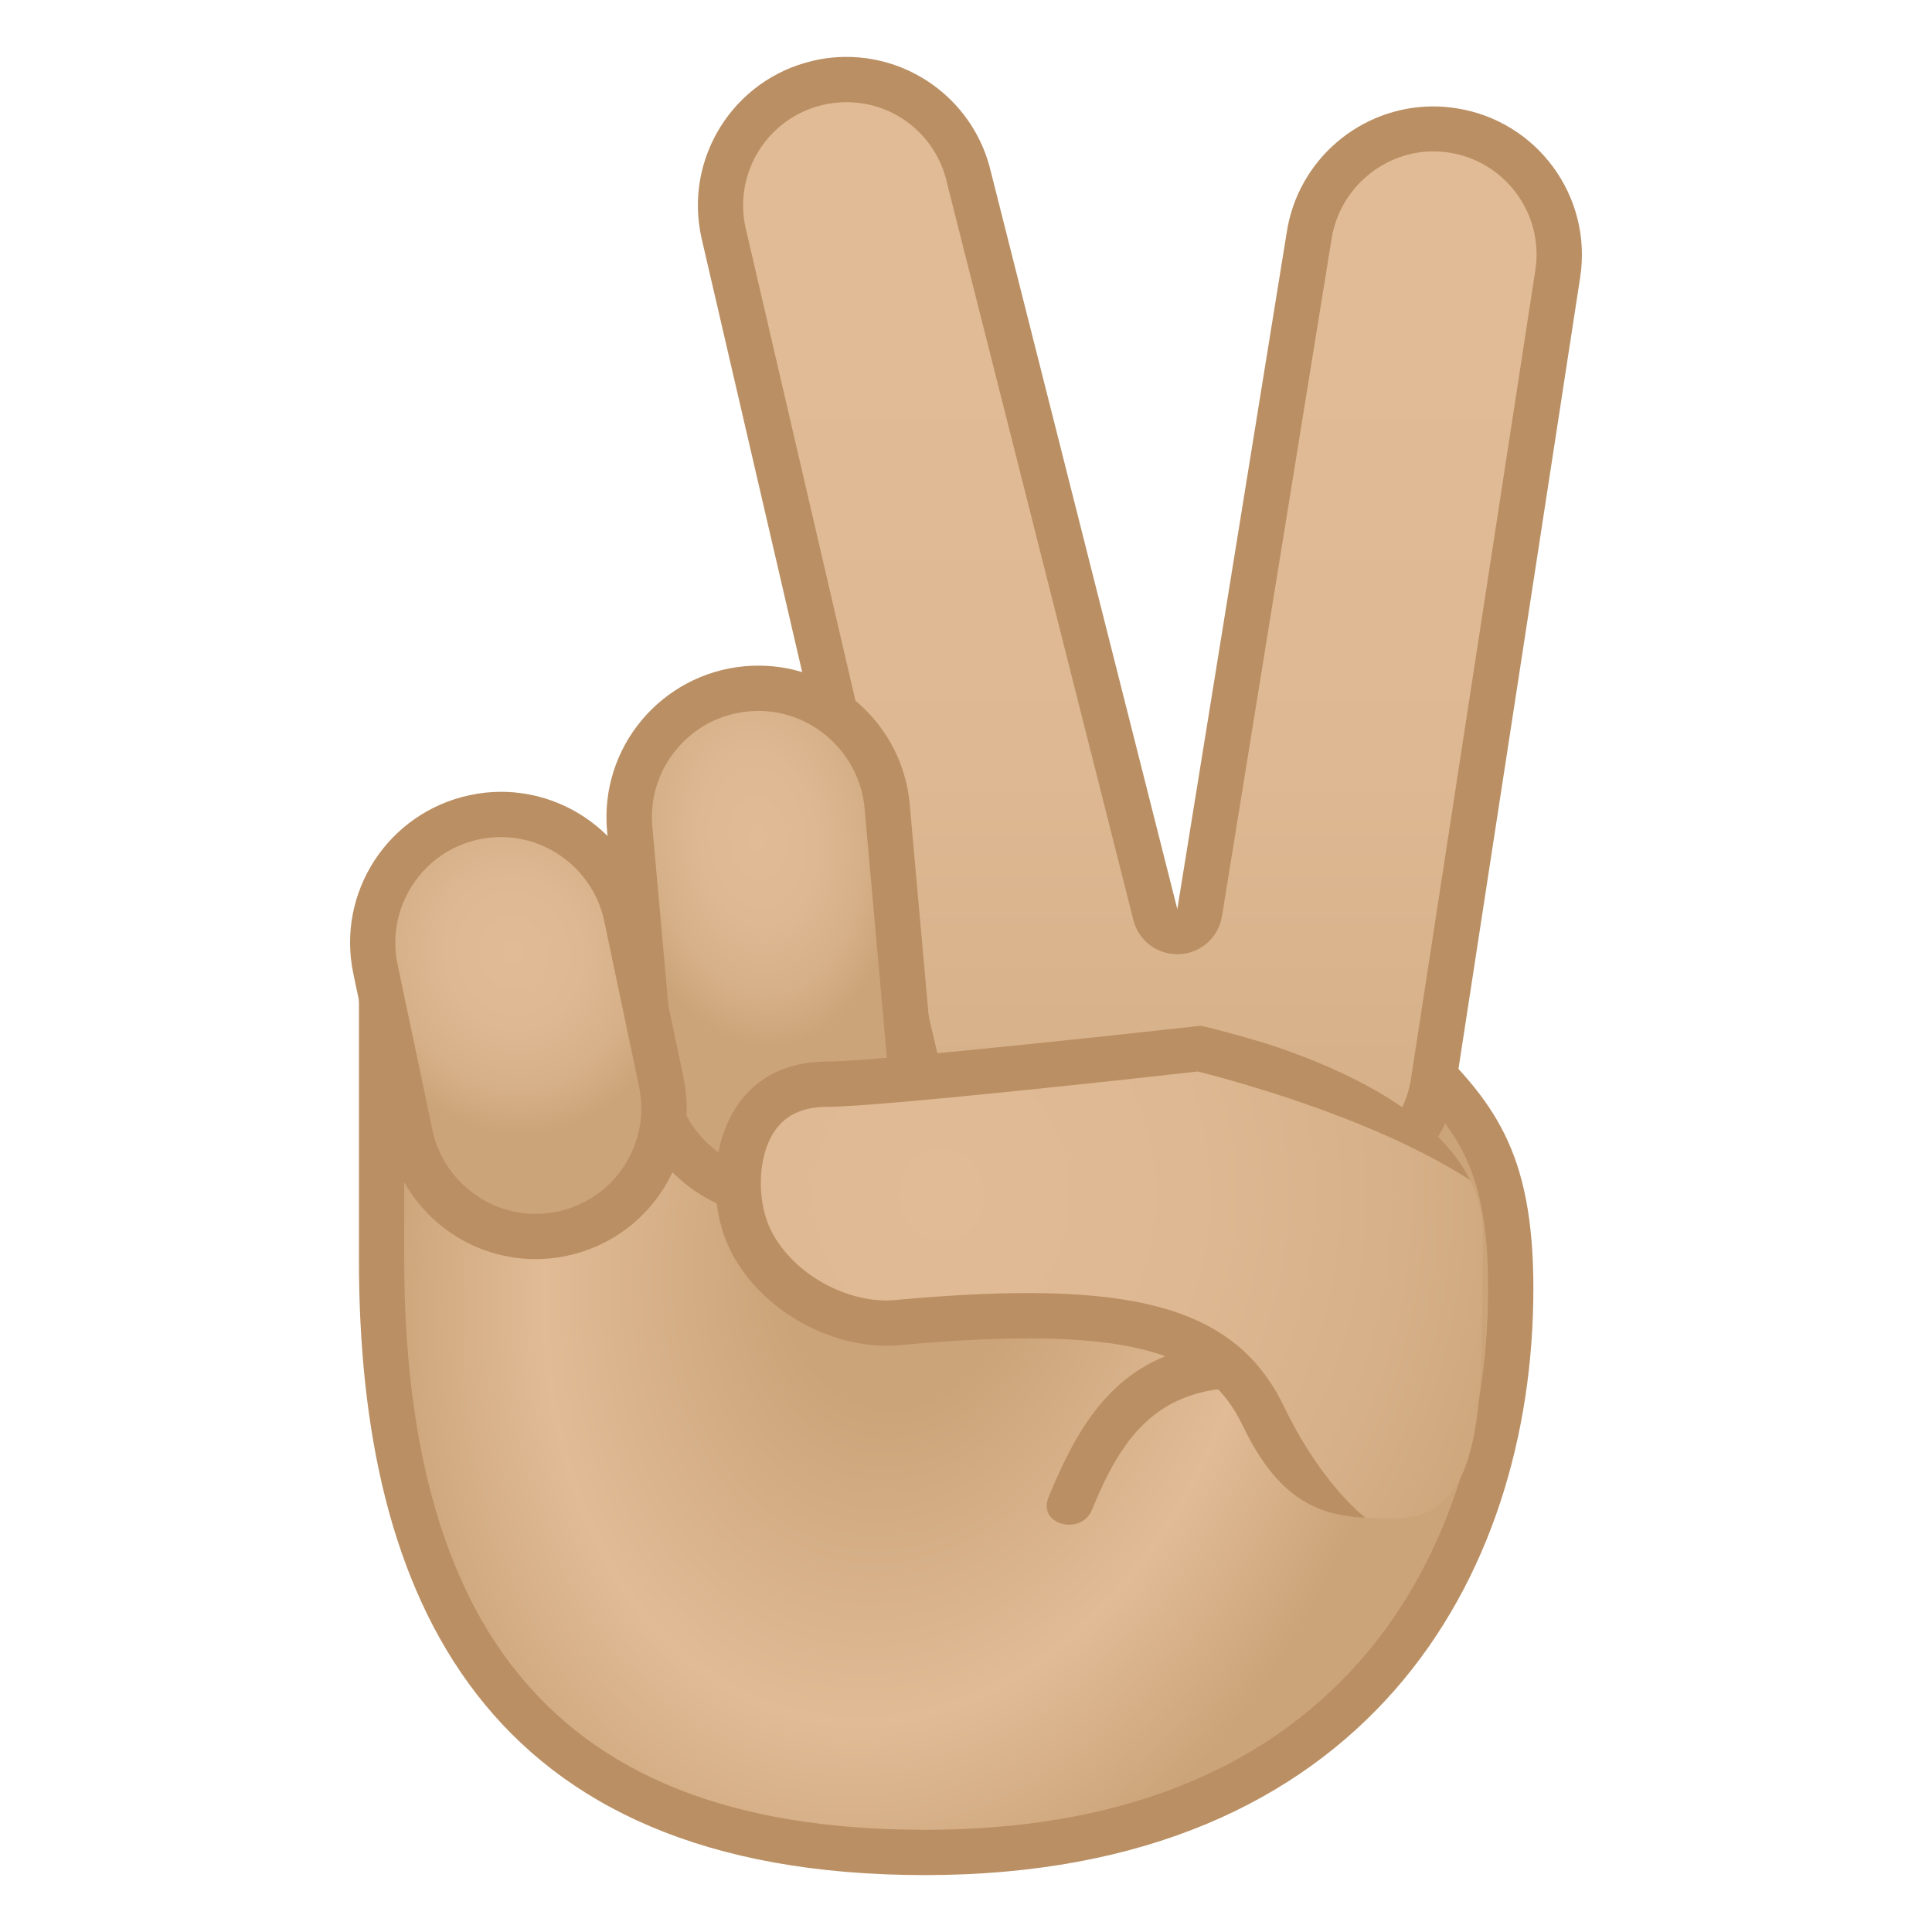
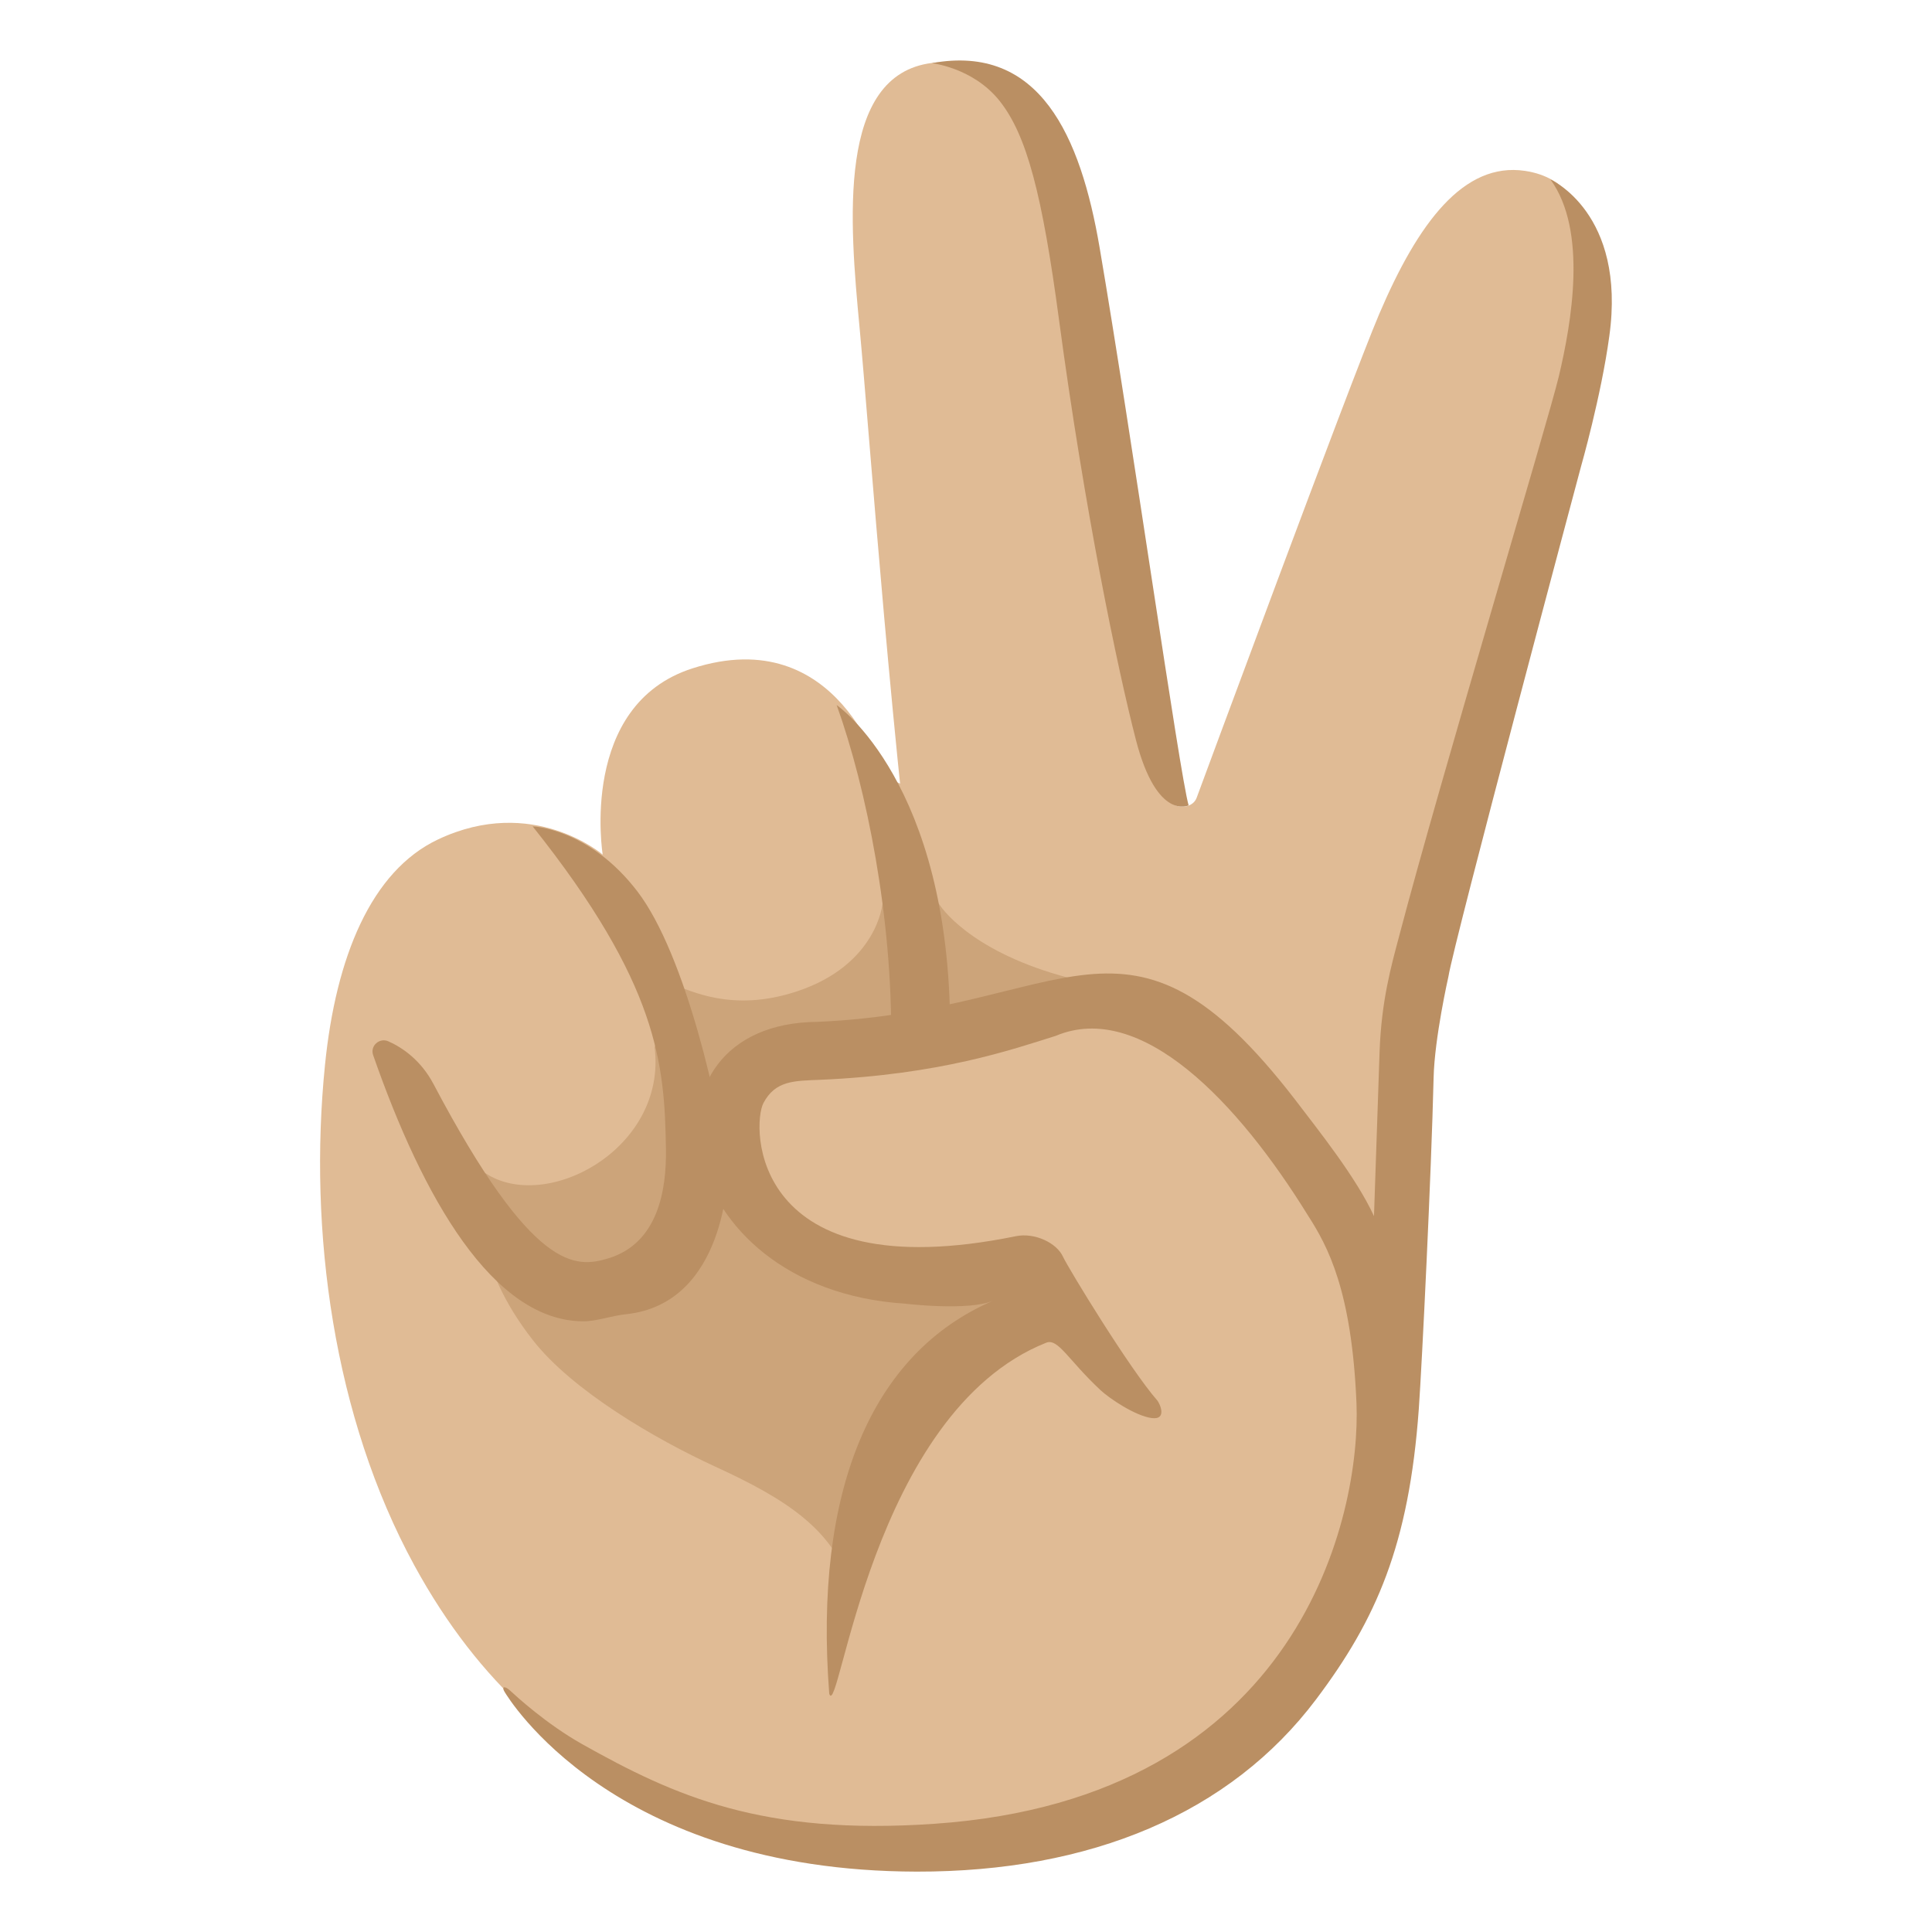
- <svg xmlns="http://www.w3.org/2000/svg" xmlns:xlink="http://www.w3.org/1999/xlink" enable-background="new 0 0 128 128" viewBox="0 0 128 128">
-   <radialGradient id="g" cx="38.607" cy="81.51" r="35.58" gradientTransform="matrix(.9391 .2342 -.3058 1.3142 48.881 -34.651)" gradientUnits="userSpaceOnUse">
-     <stop stop-color="#CCA47A" offset=".243" />
-     <stop stop-color="#E0BB95" offset=".688" />
-     <stop stop-color="#CCA47A" offset=".994" />
-   </radialGradient>
-   <path d="m61.29 122.73c-24.23 0-36.01-12.86-36.01-39.31v-22.28c0-0.76 0.05-1.25 0.11-1.55 0.7 0.44 1.95 1.56 2.91 2.42 3.31 2.96 7.84 7.02 13.07 7.02h0.11c0.18-0.01 18.49-1.38 33.41-1.38 15.2 0 17.85 1.41 18.3 1.84 4.41 4.21 6.9 7.03 6.9 15.89 0 18.05-10.19 37.35-38.8 37.35z" fill="url(#g)" />
-   <path d="m26.78 62.67c0.18 0.16 0.35 0.31 0.51 0.46 3.49 3.13 8.26 7.41 14.07 7.41 0.08 0 0.15 0 0.23-0.01 0.18-0.01 18.43-1.38 33.3-1.38 14.1 0 16.93 1.25 17.33 1.48 4.19 4.01 6.37 6.52 6.37 14.74 0 9.67-3 18.42-8.45 24.63-6.54 7.45-16.24 11.23-28.85 11.23-12.76 0-21.7-3.54-27.34-10.82-4.76-6.15-7.17-15.22-7.17-26.98v-20.76m-1.78-4.77c-0.79 0-1.22 0.9-1.22 3.24v22.28c0 22.44 8.29 40.81 37.51 40.81s40.3-19.71 40.3-38.86c0-9.2-2.66-12.47-7.36-16.97-1.8-1.72-9.95-2.25-19.34-2.25-15.16 0-33.53 1.39-33.53 1.39-7.41-0.01-13.78-9.64-16.36-9.64z" fill="#BA8F63" />
-   <linearGradient id="f" x1="75.52" x2="75.52" y1="23.222" y2="90.835" gradientUnits="userSpaceOnUse">
-     <stop stop-color="#E0BB95" offset="0" />
-     <stop stop-color="#DEB892" offset=".411" />
-     <stop stop-color="#D6B088" offset=".743" />
-     <stop stop-color="#CCA47A" offset="1" />
-   </linearGradient>
-   <path d="m87 78.81c-1 0-0.98-0.03-1.41-0.1-3.25-0.5-5.97-2.88-6.84-6.06-0.16-0.59-0.69-1.02-1.29-1.09-0.06-0.01-0.14-0.01-0.21-0.01-0.53 0-1.04 0.28-1.31 0.75-1.17 2.04-3.07 3.45-5.34 3.98-0.62 0.14-1.26 0.22-1.89 0.22-3.89 0-7.23-2.65-8.11-6.45l-12.65-54.56c-1.04-4.48 1.76-8.96 6.23-10 0.62-0.14 1.26-0.22 1.89-0.22 3.89 0 7.23 2.65 8.11 6.45l12.36 49.01c0.17 0.67 0.78 1.27 1.46 1.27h0.07c0.71 0 1.3-0.69 1.42-1.4l7.25-44.91c0.62-4.04 4.16-7.11 8.23-7.11 0.42 0 0.86 0.02 1.28 0.08 4.54 0.7 7.67 4.95 6.97 9.49l-8.11 53.59c-0.64 4.03-4.11 7.07-8.11 7.07z" fill="url(#f)" />
-   <path d="m56.08 6.77c3.19 0 5.92 2.18 6.65 5.29 0 0.02 0.01 0.04 0.01 0.06l12.35 48.84c0.34 1.34 1.54 2.26 2.91 2.26h0.13c1.42-0.06 2.6-1.11 2.83-2.52l7.26-44.87c0.51-3.3 3.41-5.8 6.74-5.8 0.35 0 0.7 0.03 1.05 0.08 3.72 0.57 6.29 4.07 5.71 7.79l-8.24 53.59c-0.51 3.3-3.41 5.8-6.74 5.8-0.35 0-0.7-0.03-1.05-0.08-2.67-0.41-4.85-2.36-5.55-4.97-0.32-1.17-1.31-2.04-2.51-2.19-0.13-0.02-0.26-0.02-0.38-0.02-1.06 0-2.06 0.57-2.6 1.51-0.96 1.67-2.51 2.83-4.37 3.26-0.51 0.12-1.03 0.18-1.55 0.18-3.19 0-5.92-2.18-6.65-5.29l-12.67-54.54c-0.85-3.67 1.44-7.35 5.11-8.2 0.52-0.12 1.04-0.18 1.56-0.18m0-3c-0.74 0-1.48 0.08-2.23 0.26-5.29 1.23-8.58 6.51-7.36 11.8l12.65 54.55c1.05 4.54 5.1 7.61 9.57 7.61 0.74 0 1.48-0.08 2.23-0.26 2.77-0.64 4.99-2.4 6.3-4.69 0.99 3.64 4.03 6.54 7.99 7.15 0.51 0.08 1.01 0.12 1.51 0.12 4.77 0 8.96-3.48 9.71-8.34l8.24-53.59c0.83-5.37-2.86-10.39-8.22-11.21-0.51-0.08-1.01-0.12-1.51-0.12-4.77 0-8.96 3.48-9.71 8.34l-7.25 44.84-12.35-48.84c-1.06-4.55-5.1-7.62-9.57-7.62z" fill="#BA8F63" />
-   <radialGradient id="e" cx="-154.89" cy="3.273" r="13.987" gradientTransform="matrix(.1042 .9917 -.6625 .0734 68.498 208.88)" gradientUnits="userSpaceOnUse">
-     <stop stop-color="#E0BB95" offset="0" />
-     <stop stop-color="#DEB892" offset=".409" />
-     <stop stop-color="#D6B088" offset=".739" />
-     <stop stop-color="#CCA47A" offset=".995" />
-   </radialGradient>
-   <path d="m51.71 79.16c-4.46 0-8.11-3.35-8.51-7.79l-1.47-16.44c-0.2-2.28 0.49-4.5 1.96-6.25s3.53-2.83 5.8-3.04c0.26-0.02 0.52-0.04 0.78-0.04 4.45 0 8.11 3.35 8.51 7.79l1.47 16.44c0.2 2.28-0.49 4.5-1.96 6.25s-3.53 2.83-5.8 3.04c-0.27 0.03-0.53 0.04-0.78 0.04z" fill="url(#e)" />
-   <path d="m50.26 47.1c3.61 0 6.69 2.82 7.02 6.43l1.47 16.44c0.17 1.88-0.4 3.71-1.61 5.15-1.21 1.45-2.91 2.34-4.79 2.5-0.21 0.02-0.43 0.03-0.64 0.03-3.67 0-6.69-2.76-7.02-6.43l-1.47-16.44c-0.17-1.88 0.4-3.71 1.61-5.15 1.21-1.45 2.91-2.34 4.79-2.5 0.21-0.02 0.42-0.03 0.64-0.03m-0.01-3c-0.3 0-0.6 0.01-0.91 0.04-5.53 0.5-9.62 5.38-9.12 10.91l1.48 16.45c0.47 5.23 4.86 9.16 10.01 9.16 0.3 0 0.6-0.01 0.91-0.04 5.53-0.5 9.62-5.38 9.12-10.91l-1.47-16.44c-0.48-5.24-4.87-9.17-10.02-9.17z" fill="#BA8F63" />
-   <radialGradient id="d" cx="-286.65" cy="-42.464" r="12.587" gradientTransform="matrix(.8458 -.178 .1981 .9411 284.86 52.066)" gradientUnits="userSpaceOnUse">
-     <stop stop-color="#E0BB95" offset="0" />
-     <stop stop-color="#DEB892" offset=".411" />
-     <stop stop-color="#D6B088" offset=".743" />
-     <stop stop-color="#CCA47A" offset="1" />
-   </radialGradient>
-   <path d="m35.49 81.92c-3.99 0-7.48-2.84-8.3-6.74l-2.31-10.98c-0.47-2.22-0.04-4.49 1.2-6.39s3.14-3.2 5.36-3.67c0.58-0.12 1.17-0.18 1.76-0.18 3.99 0 7.48 2.84 8.3 6.74l2.31 10.98c0.47 2.22 0.04 4.49-1.2 6.39s-3.14 3.2-5.36 3.67c-0.58 0.12-1.18 0.18-1.76 0.18z" fill="url(#d)" />
-   <path d="m33.2 55.46c3.28 0 6.15 2.34 6.83 5.55l2.31 10.98c0.38 1.83 0.03 3.69-0.99 5.26-1.02 1.56-2.59 2.64-4.42 3.02-0.48 0.1-0.97 0.15-1.45 0.15-3.28 0-6.15-2.34-6.83-5.55l-2.31-10.98c-0.79-3.77 1.63-7.49 5.4-8.28 0.49-0.1 0.97-0.15 1.46-0.15m0-3c-0.68 0-1.37 0.07-2.07 0.22-5.4 1.14-8.86 6.43-7.72 11.83l2.31 10.98c0.99 4.71 5.14 7.93 9.77 7.93 0.68 0 1.37-0.07 2.07-0.22 5.4-1.14 8.86-6.43 7.72-11.83l-2.31-10.98c-1-4.7-5.15-7.93-9.77-7.93z" fill="#BA8F63" />
-   <path d="m87.89 89.9c-3.71-1.09-7.79-1.48-11.37 0.26-3.7 1.8-5.57 5.42-7.06 9.06-0.73 1.79 2.17 2.56 2.89 0.8 1.23-3 2.8-6.05 5.96-7.35 2.85-1.18 5.91-0.72 8.78 0.13 1.86 0.54 2.65-2.35 0.8-2.9z" fill="#BA8F63" />
-   <defs>
-     <path id="c" d="m54.83 70.33c-7.26 0-8.46 7.56-6.72 11.88 1.73 4.32 6.89 7.33 11.49 6.91 16.48-1.51 20.62 0.94 22.77 5.4 2.96 6.16 6.49 6.07 10.12 6.07 6.51 0 5.54-9.56 5.76-18.61 0.26-10.22-18.7-14.02-18.7-14.02s-21.25 2.37-24.72 2.37z" />
-   </defs>
-   <clipPath id="b">
-     <use xlink:href="#c" />
-   </clipPath>
-   <g clip-path="url(#b)">
-     <radialGradient id="a" cx="-89.658" cy="231.79" r="51.951" gradientTransform="matrix(.7956 0 0 .8691 133.72 -122.3)" gradientUnits="userSpaceOnUse">
-       <stop stop-color="#E0BB95" offset="0" />
-       <stop stop-color="#DEB892" offset=".411" />
-       <stop stop-color="#D6B088" offset=".743" />
-       <stop stop-color="#CCA47A" offset="1" />
-     </radialGradient>
-     <path d="m93.38 103.53c-2.97-0.05-6.94-4.02-9.66-9.66-2.32-4.82-6.69-6.7-15.61-6.7-2.5 0-5.32 0.15-8.65 0.45-0.24 0.02-0.49 0.03-0.73 0.03-3.82 0-7.88-2.64-9.23-6.01-0.84-2.09-0.91-5.35 0.58-7.55 1.02-1.5 2.62-2.27 4.75-2.27 3.34 0 22.08-2.07 24.63-2.36 6.85 1.63 23.91 7.24 24.62 14.6 0.76 7.99-0.25 13.58-3.01 16.62-1.73 1.91-4.15 2.83-7.39 2.83l-0.3 0.02z" fill="url(#a)" />
-     <path d="m79.36 70.99c1.55 0.39 6.59 1.73 11.66 3.89 7.07 3.02 11.29 6.42 11.57 9.33 0.72 7.55-0.16 12.75-2.63 15.47-1.43 1.58-3.49 2.34-6.28 2.34h-0.27c-2.03-0.04-5.7-3.34-8.33-8.81-2.58-5.36-7.49-7.54-16.96-7.54-2.54 0-5.42 0.15-8.79 0.46-0.19 0.02-0.39 0.03-0.6 0.03-3.25 0-6.7-2.23-7.84-5.07-0.67-1.68-0.75-4.4 0.43-6.15 0.73-1.08 1.88-1.61 3.51-1.61 3.34 0 20.73-1.91 24.53-2.34m0.19-3.04s-21.25 2.38-24.72 2.38c-7.26 0-8.46 7.56-6.72 11.88 1.63 4.05 6.26 6.95 10.62 6.95 0.29 0 0.58-0.01 0.87-0.04 3.31-0.3 6.12-0.45 8.51-0.45 9.55 0 12.54 2.28 14.25 5.85 2.96 6.16 7.36 10.45 10.98 10.51h0.32c12.05 0 12.76-12.1 11.9-21.1-0.96-10.17-26.01-15.98-26.01-15.98z" fill="#BA8F63" />
+ <svg xmlns="http://www.w3.org/2000/svg" version="1.1" id="emoji_x5F_u270c" x="0px" y="0px" viewBox="0 0 128 128" style="enable-background:new 0 0 128 128;" xml:space="preserve">
+   <g>
+     <path style="fill:#E0BB95;" d="M101.03,11.32c-4.05-0.6-7.07,3.42-9.66,9.5c-1.86,4.36-12.08,32.01-12.08,32.01   c-0.32,0.91-1.84,0.78-1.99-0.17c-1.19-7.71-4.34-25.25-6.24-35.42c-2-10.68-5.64-13.52-9.31-13.07   c-6.32,0.78-5.46,10.55-4.8,17.55c0.66,7,2.19,28.82,4.37,44.51c0.39,2.79,32.09,5.78,32.09,5.78c0.01-6.19,7.74-32.66,10.61-44.29   C105.91,20.02,106.8,12.18,101.03,11.32z" />
+     <path style="fill:#E0BB95;" d="M58.76,121.64c-8.89-0.03-22.58-1.92-31.31-17.93c-5.35-9.81-7.03-22.13-5.92-33.14   c0.72-7.18,3.07-12.86,7.48-14.95c6.29-2.98,10.92,1,10.92,1s-1.61-9.92,5.95-12.34c9.72-3.12,12.55,7.12,12.55,7.12L92.7,66.02   c0,0-0.01,17.53-1.12,27.79C88.54,122.08,67.65,121.67,58.76,121.64z" />
+   </g>
+   <path style="fill:#CCA47A;" d="M44.94,65.4l-1.57,3.98c0.84,6.71-7.17,11.02-11.22,8.34c-0.42,1.97-0.86,5.92,3.14,11.05  c2.63,3.38,8.17,6.59,12.06,8.38c4.66,2.14,8.07,4.22,9.12,8.37c0.29-5.92,3.28-11.66,7.97-15.3c1.27-0.99,2.67-1.83,3.84-2.93  l-1.06-3.25c-5.79,1.59-15.94,0.05-18.44-5.4c-0.6-1.31-2.35-8.78,3.82-8.94c10.8-0.28,18.78-4.77,18.78-4.77  c-6.52-1.58-8.79-4.44-9.18-5.06c-0.28-0.45-3.28-0.26-3.73-0.01c0,0-0.34,4.04-5.64,5.81C48.39,67.16,45.6,65.48,44.94,65.4z" />
+   <g>
+     <path style="fill:#BA8F63;" d="M59.04,68.94l3.91-0.67c0-16.41-7.52-21.56-7.52-21.56C57.43,52.27,59.13,60.89,59.04,68.94z" />
+     <path style="fill:#BA8F63;" d="M48.21,77.72c-0.49-4.24-2.76-14.45-5.98-18.66c-3.22-4.21-6.94-4.31-6.94-4.31   c8.34,10.47,8.74,15.75,8.83,21.34c0.05,2.81-0.55,6.29-3.82,7.28c-2.16,0.65-4.98,0.95-11.58-11.55c-0.82-1.55-2.02-2.4-2.99-2.83   c-0.59-0.26-1.22,0.3-1.01,0.91c3.29,9.44,7.94,17.63,13.93,17.64c0.9,0,1.8-0.36,2.83-0.47C48.12,86.37,48.21,77.72,48.21,77.72z" />
+     <path style="fill:#BA8F63;" d="M75.26,49.03c-1.23-4.75-3.41-15.27-5.09-27.79c-1.12-8.37-2.14-12.28-3.94-14.55   s-4.63-2.51-4.48-2.51l0,0c7.14-1.29,9.84,4.84,11.1,12.21c2.12,12.42,5.29,34.83,5.9,36.97C78.75,53.35,76.66,54.42,75.26,49.03z" />
+     <path style="fill:#BA8F63;" d="M102.72,11.89c2.48,3.4,1.39,9.52,0.56,13.03c-0.7,2.95-7.87,26.77-10.58,37.09   c-0.52,1.96-1.18,4.27-1.3,7.69c-0.12,3.43-0.37,10.87-0.37,10.87c-1.19-2.58-3.64-5.63-5.26-7.76   c-11.16-14.44-14.91-5.84-31.6-5.11c-12.56,0.09-9.98,17.65,5.78,18.67c0,0,4.22,0.51,5.86-0.2c-8.12,3.48-11.9,12.65-10.87,26.05   c0.66,1.91,2.75-18.63,14.37-23.26c0.79-0.32,1.45,1.13,3.59,3.13c0.62,0.58,2.33,1.72,3.4,1.86c1.07,0.14,0.52-1,0.37-1.17   c-1.83-2.09-5.87-8.72-6.25-9.53c-0.42-0.91-1.87-1.6-3.11-1.35c-17.64,3.6-17.52-7.33-16.73-8.82c0.79-1.5,2.05-1.47,3.75-1.54   c7.95-0.34,12.71-2,15.61-2.91c5.65-2.38,12.08,4.38,16.73,11.92c1.29,2.01,2.89,4.94,3.2,12.41c0.3,7.27-3.61,26.19-27.95,27.87   c-11.39,0.79-17.19-1.82-23.34-5.27c-2.4-1.35-4.4-3.2-4.78-3.55s-0.58-0.26-0.37,0.08c0.21,0.34,7.09,11.87,27.3,11.91   c11.5,0.02,20.77-3.84,26.47-11.42c3.98-5.29,6.15-10.21,6.8-19.24c0.21-2.95,0.83-15.62,0.98-21.93c0.06-2.64,0.98-6.7,0.98-6.7   c0.36-2.3,8.78-33.78,8.78-33.78s1.34-4.68,1.88-8.65C107.76,14.11,102.72,11.89,102.72,11.89z" />
  </g>
</svg>
